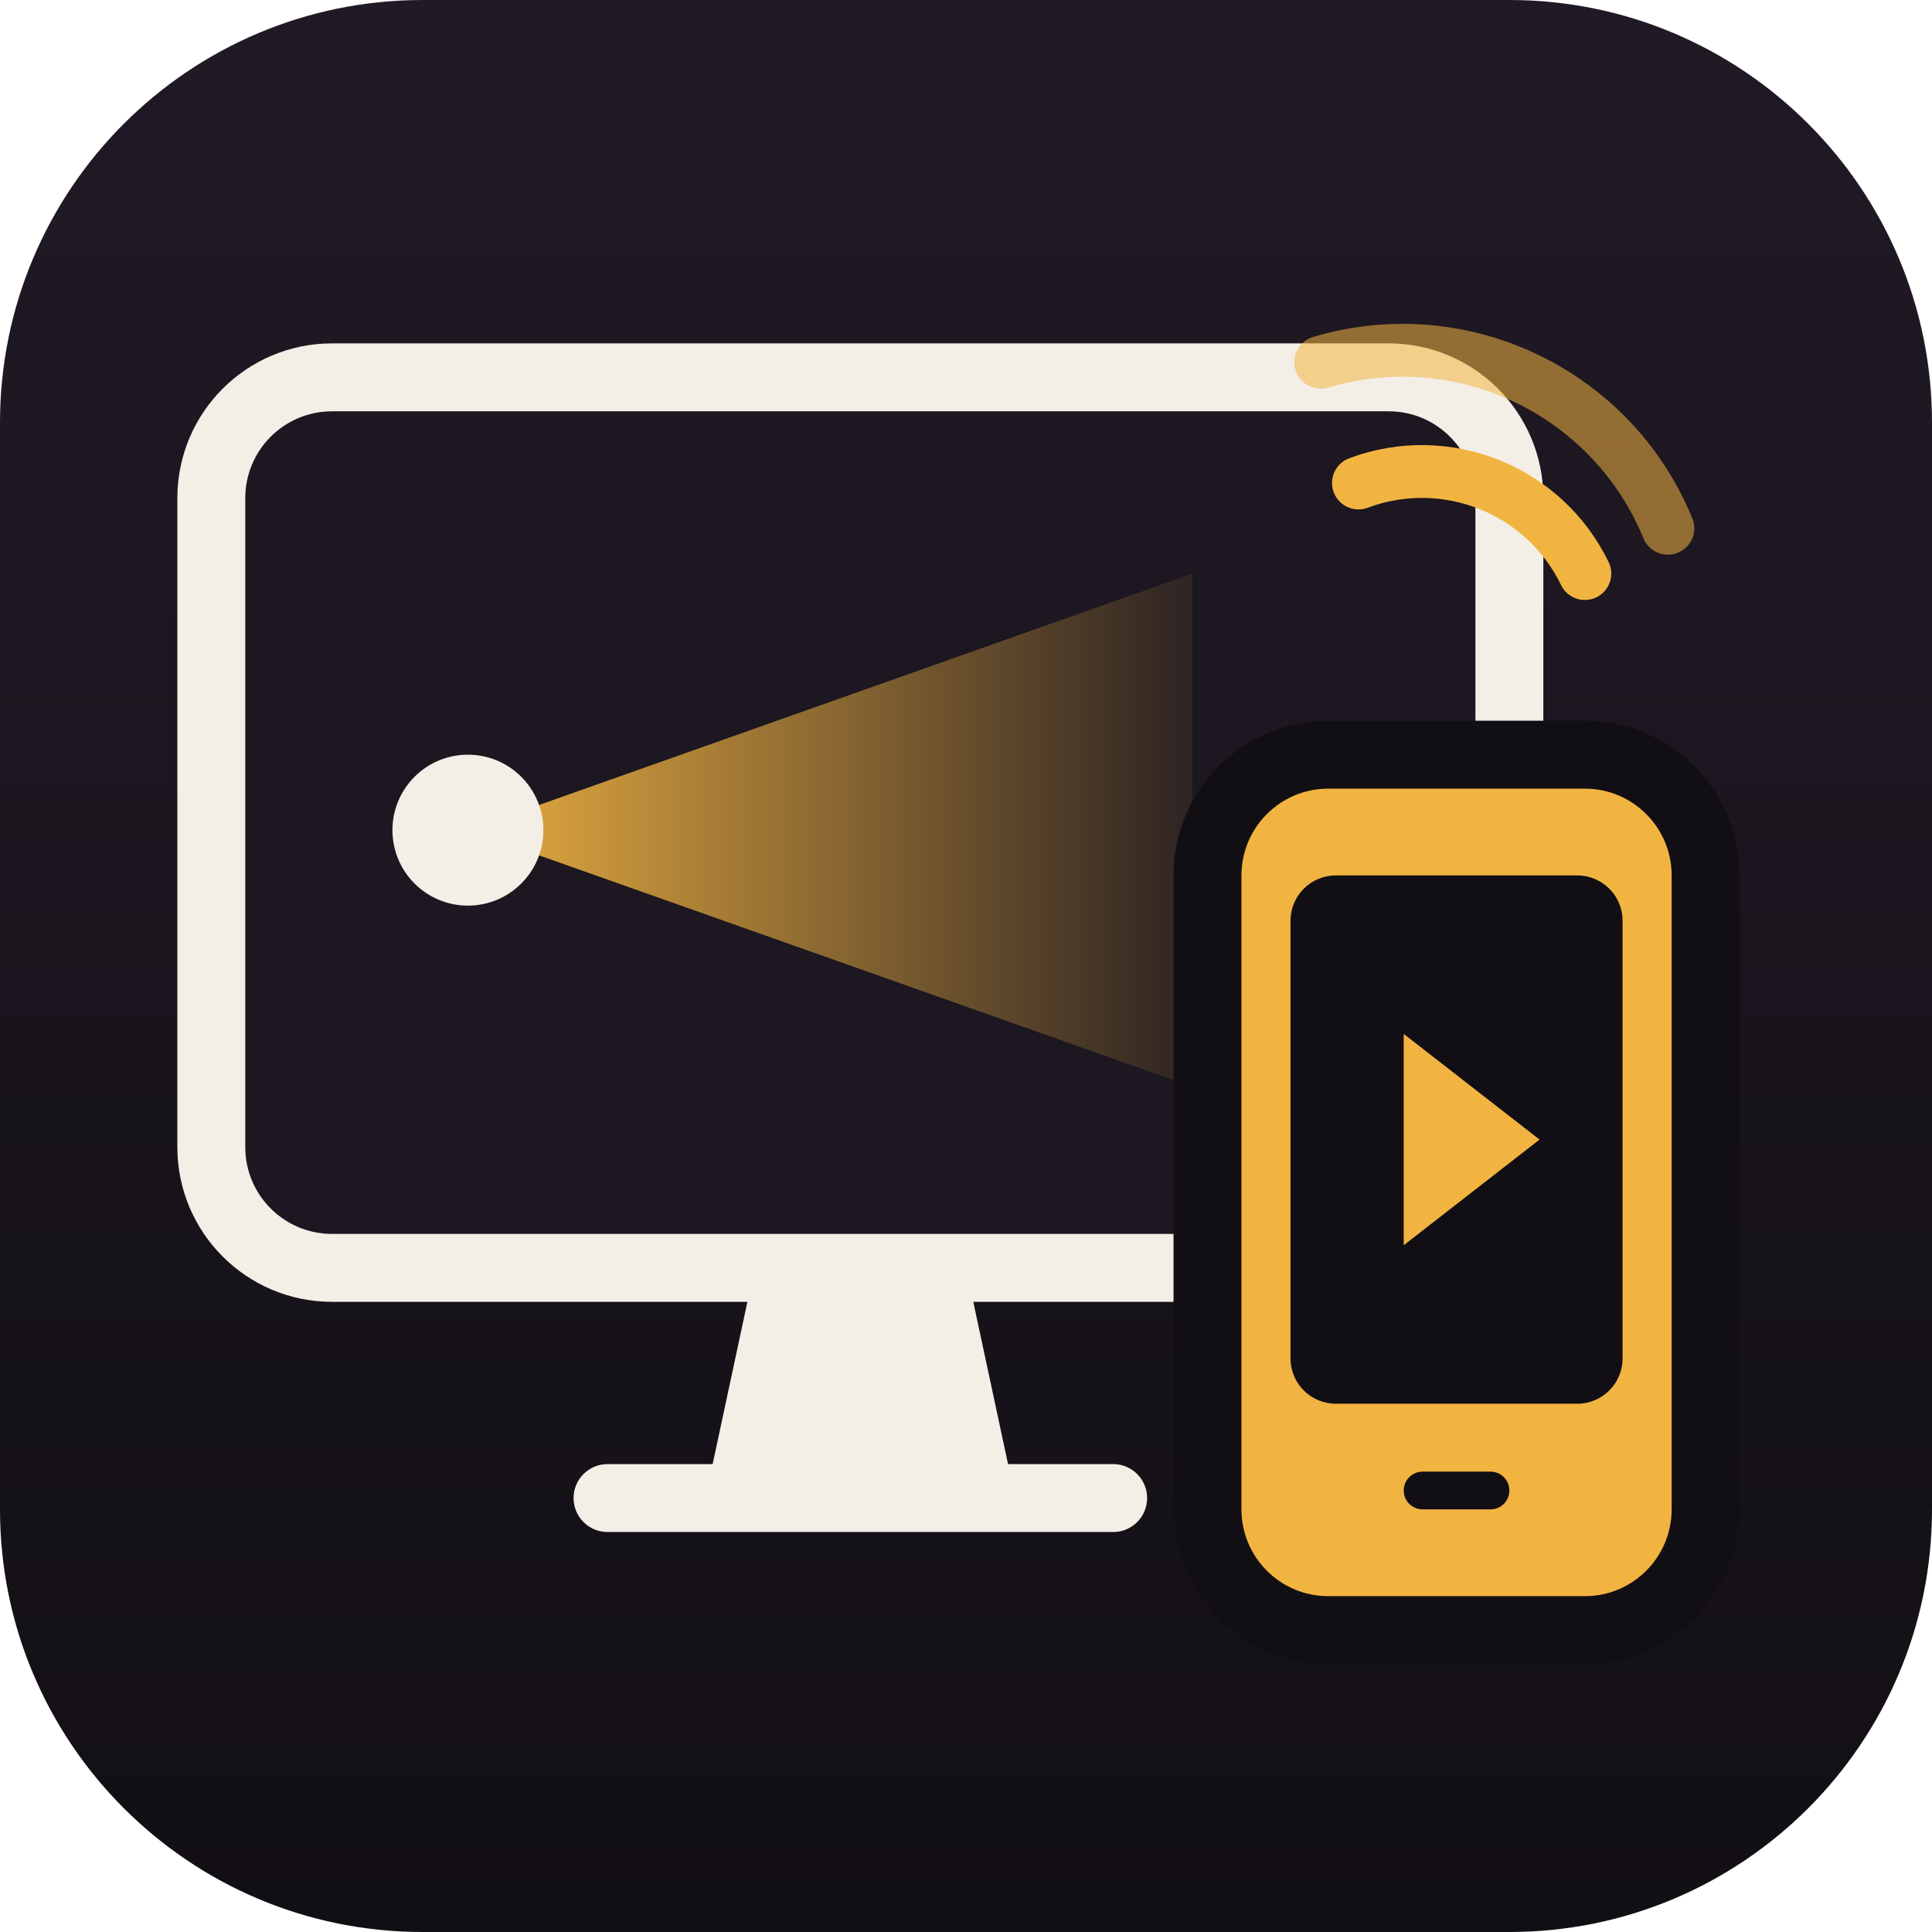
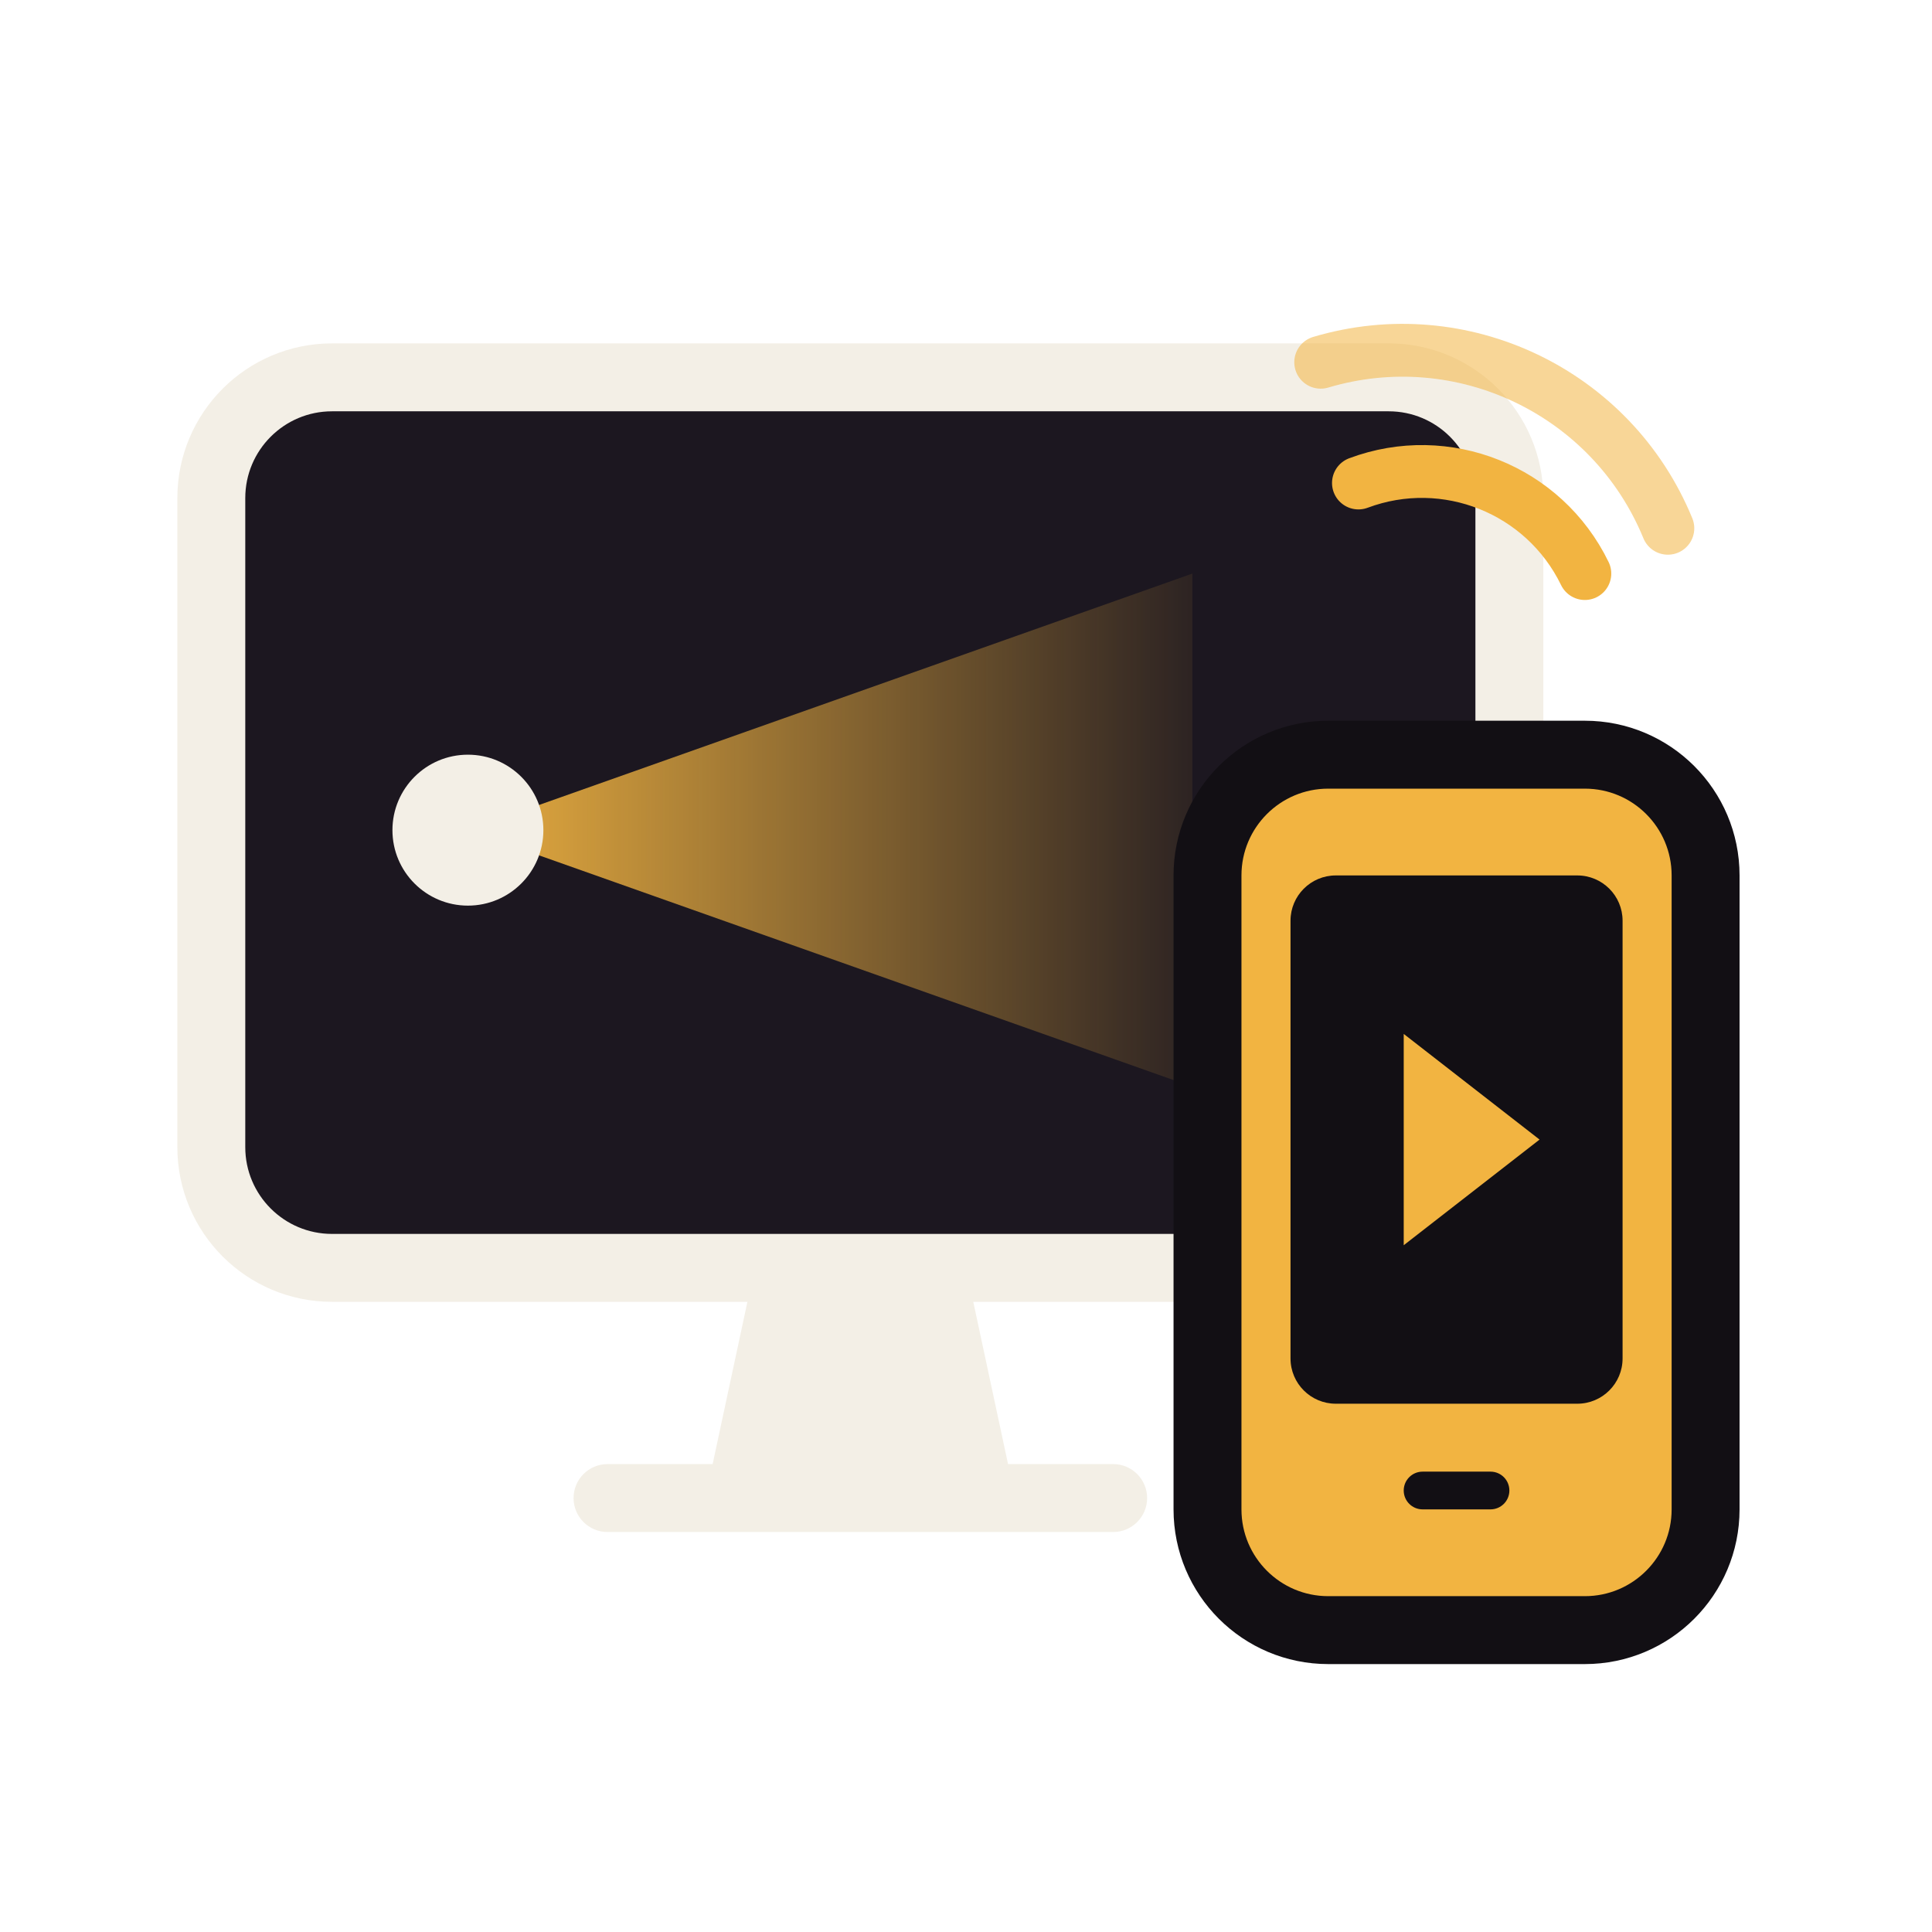
<svg xmlns="http://www.w3.org/2000/svg" viewBox="0 0 256 256" width="256" height="256">
  <defs>
-     <linearGradient id="g-bg" x1="0" y1="0" x2="0" y2="1">
-       <stop offset="0" stop-color="#211A26" />
-       <stop offset="1" stop-color="#120F14" />
-     </linearGradient>
    <linearGradient id="g-beam" x1="0" y1="0" x2="1" y2="0">
      <stop offset="0" stop-color="#F2B441" stop-opacity=".95" />
      <stop offset="1" stop-color="#F2B441" stop-opacity=".08" />
    </linearGradient>
  </defs>
-   <rect width="256" height="256" rx="56" fill="url(#g-bg)" />
  <rect x="28" y="50" width="172" height="118" rx="16" fill="#1C1720" stroke="#F3EFE6" stroke-width="9" />
  <path d="M100 168 H128 L134 196 H94 Z" fill="#F3EFE6" />
  <rect x="76" y="194" width="76" height="9" rx="4.5" fill="#F3EFE6" />
  <path d="M62 110 L158 76 L158 144 Z" fill="url(#g-beam)" />
  <circle cx="62" cy="110" r="10" fill="#F3EFE6" />
  <rect x="160" y="100" width="66" height="116" rx="16" fill="#F2B441" stroke="#120F14" stroke-width="9" />
  <rect x="171" y="116" width="44" height="70" rx="6" fill="#120F14" />
  <path d="M186 137 L204 151 L186 165 Z" fill="#F2B441" />
  <rect x="186" y="195" width="14" height="5" rx="2.5" fill="#120F14" />
  <path d="M210 76 a24 24 0 0 0 -30 -12" fill="none" stroke="#F2B441" stroke-width="7" stroke-linecap="round" />
  <path d="M221 70 a38 38 0 0 0 -46 -22" fill="none" stroke="#F2B441" stroke-width="7" stroke-linecap="round" opacity=".55" />
</svg>
